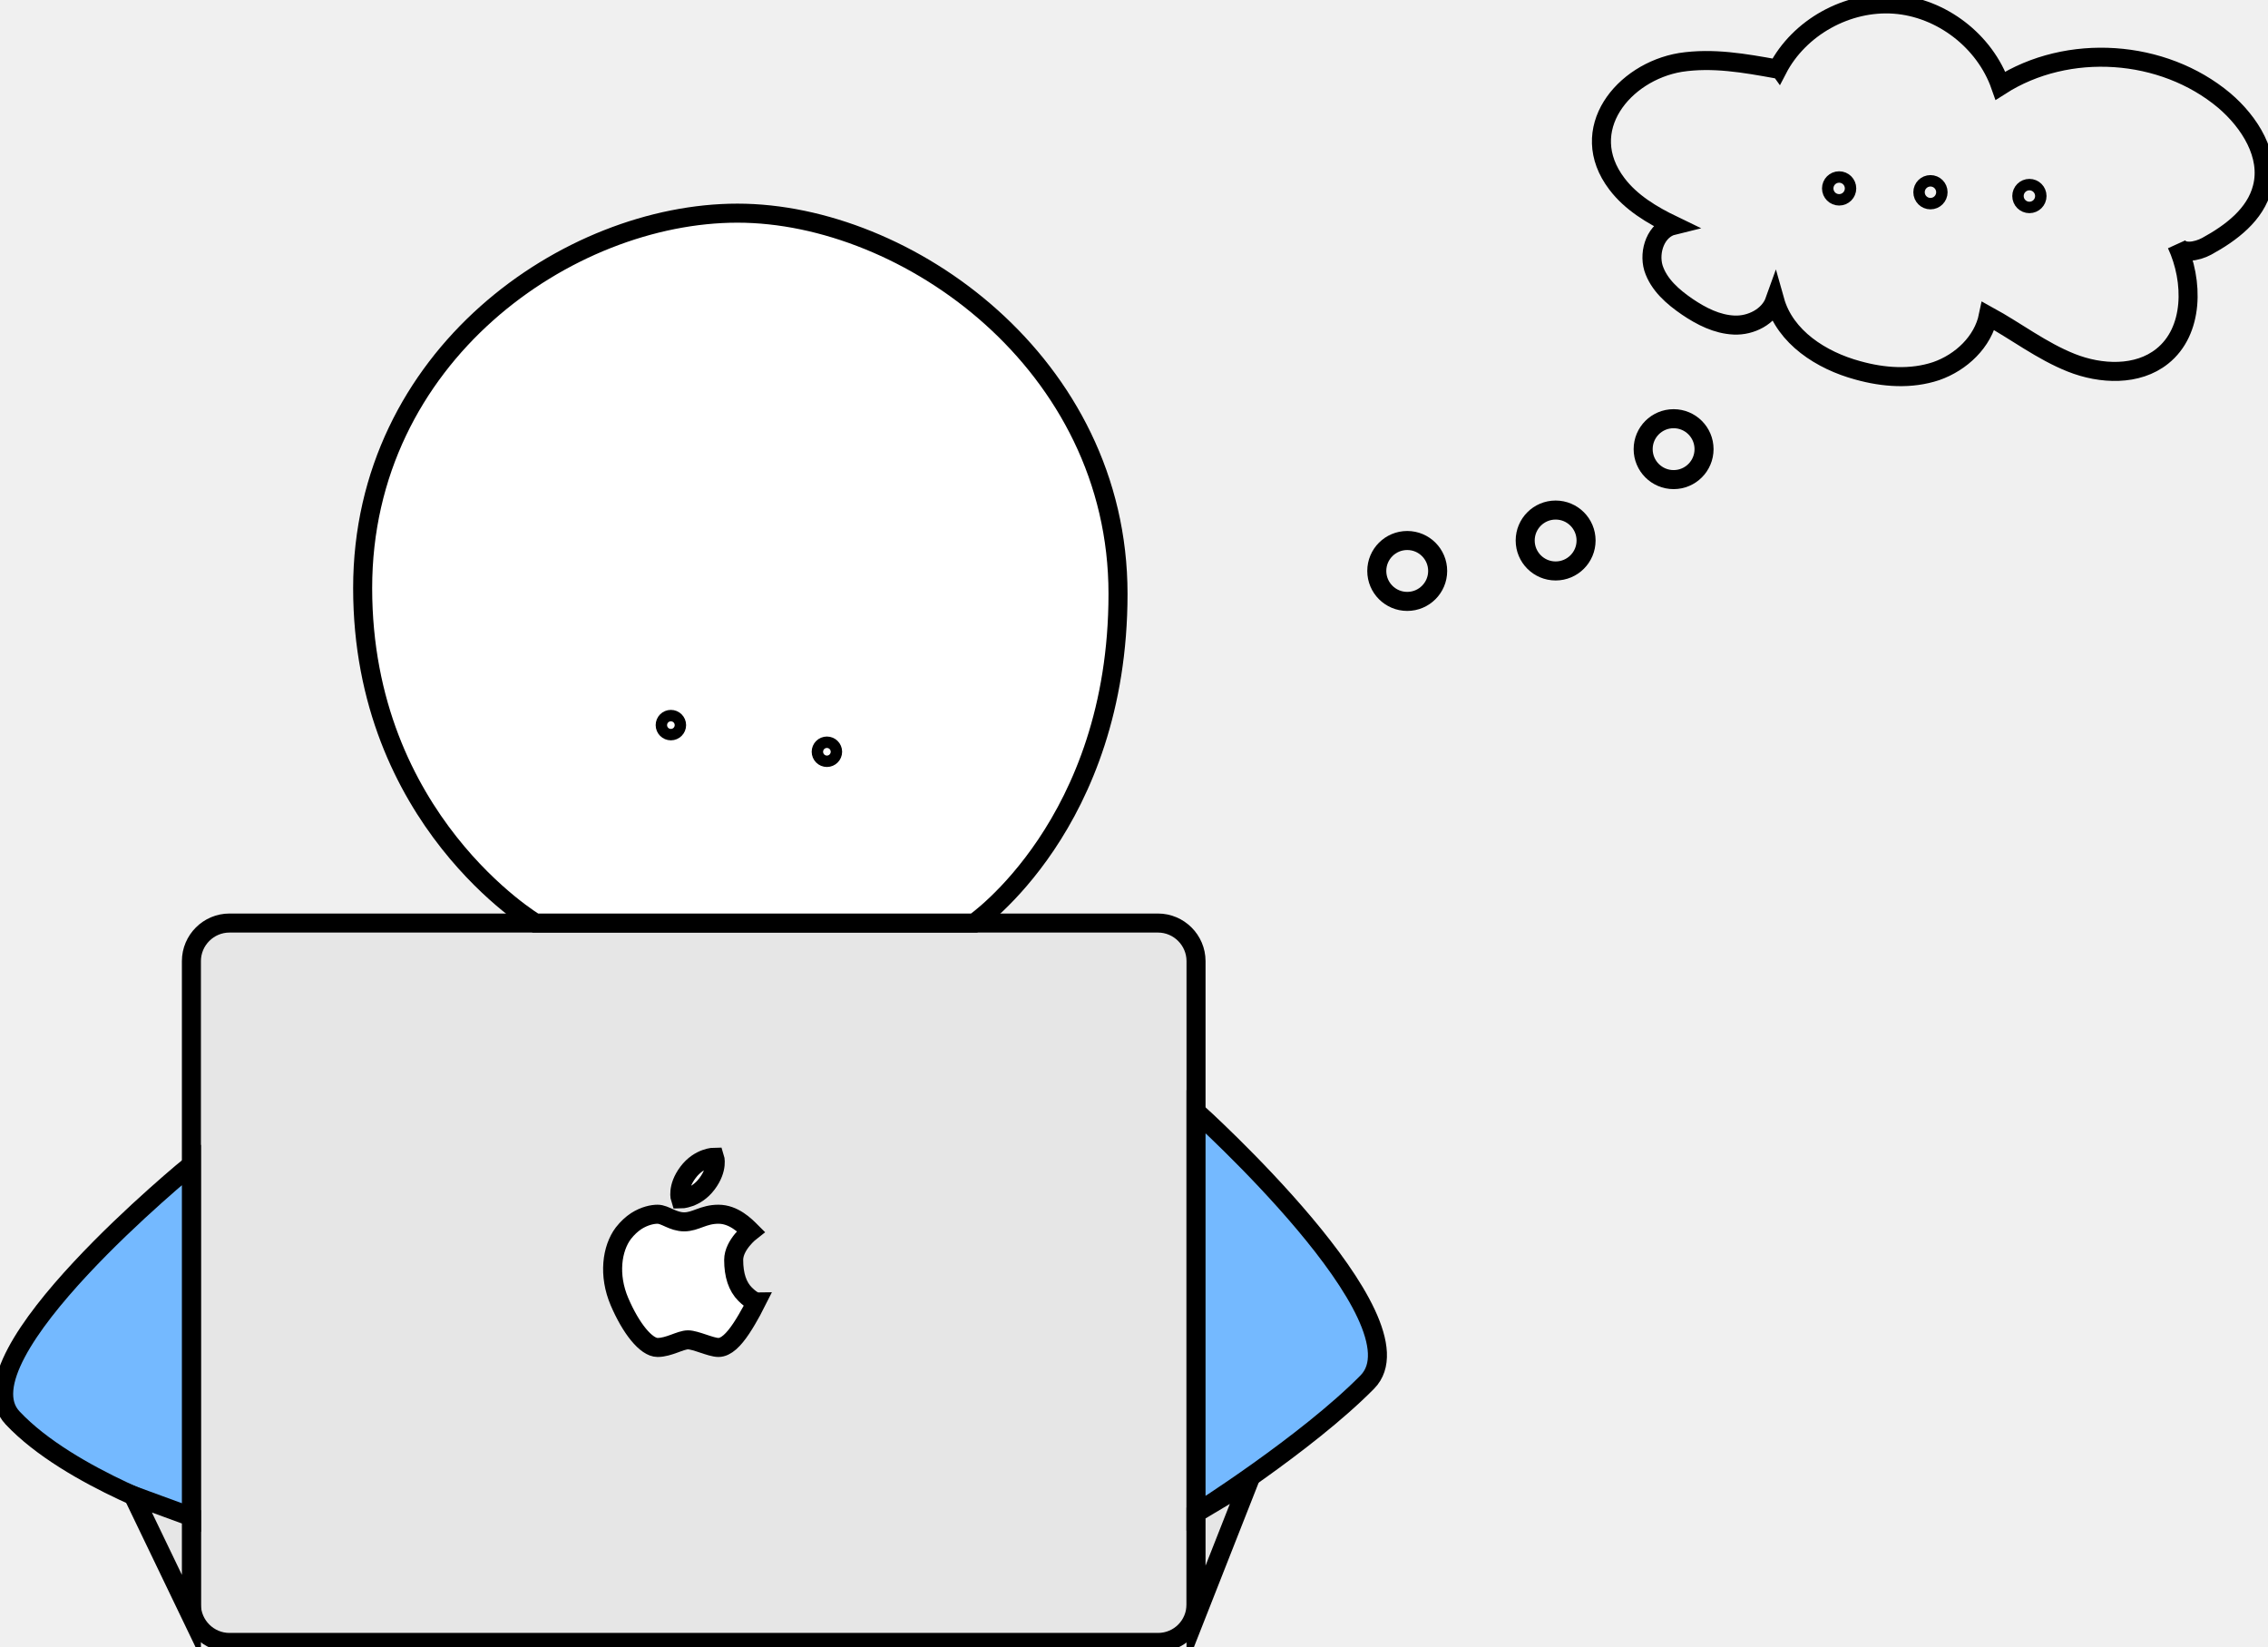
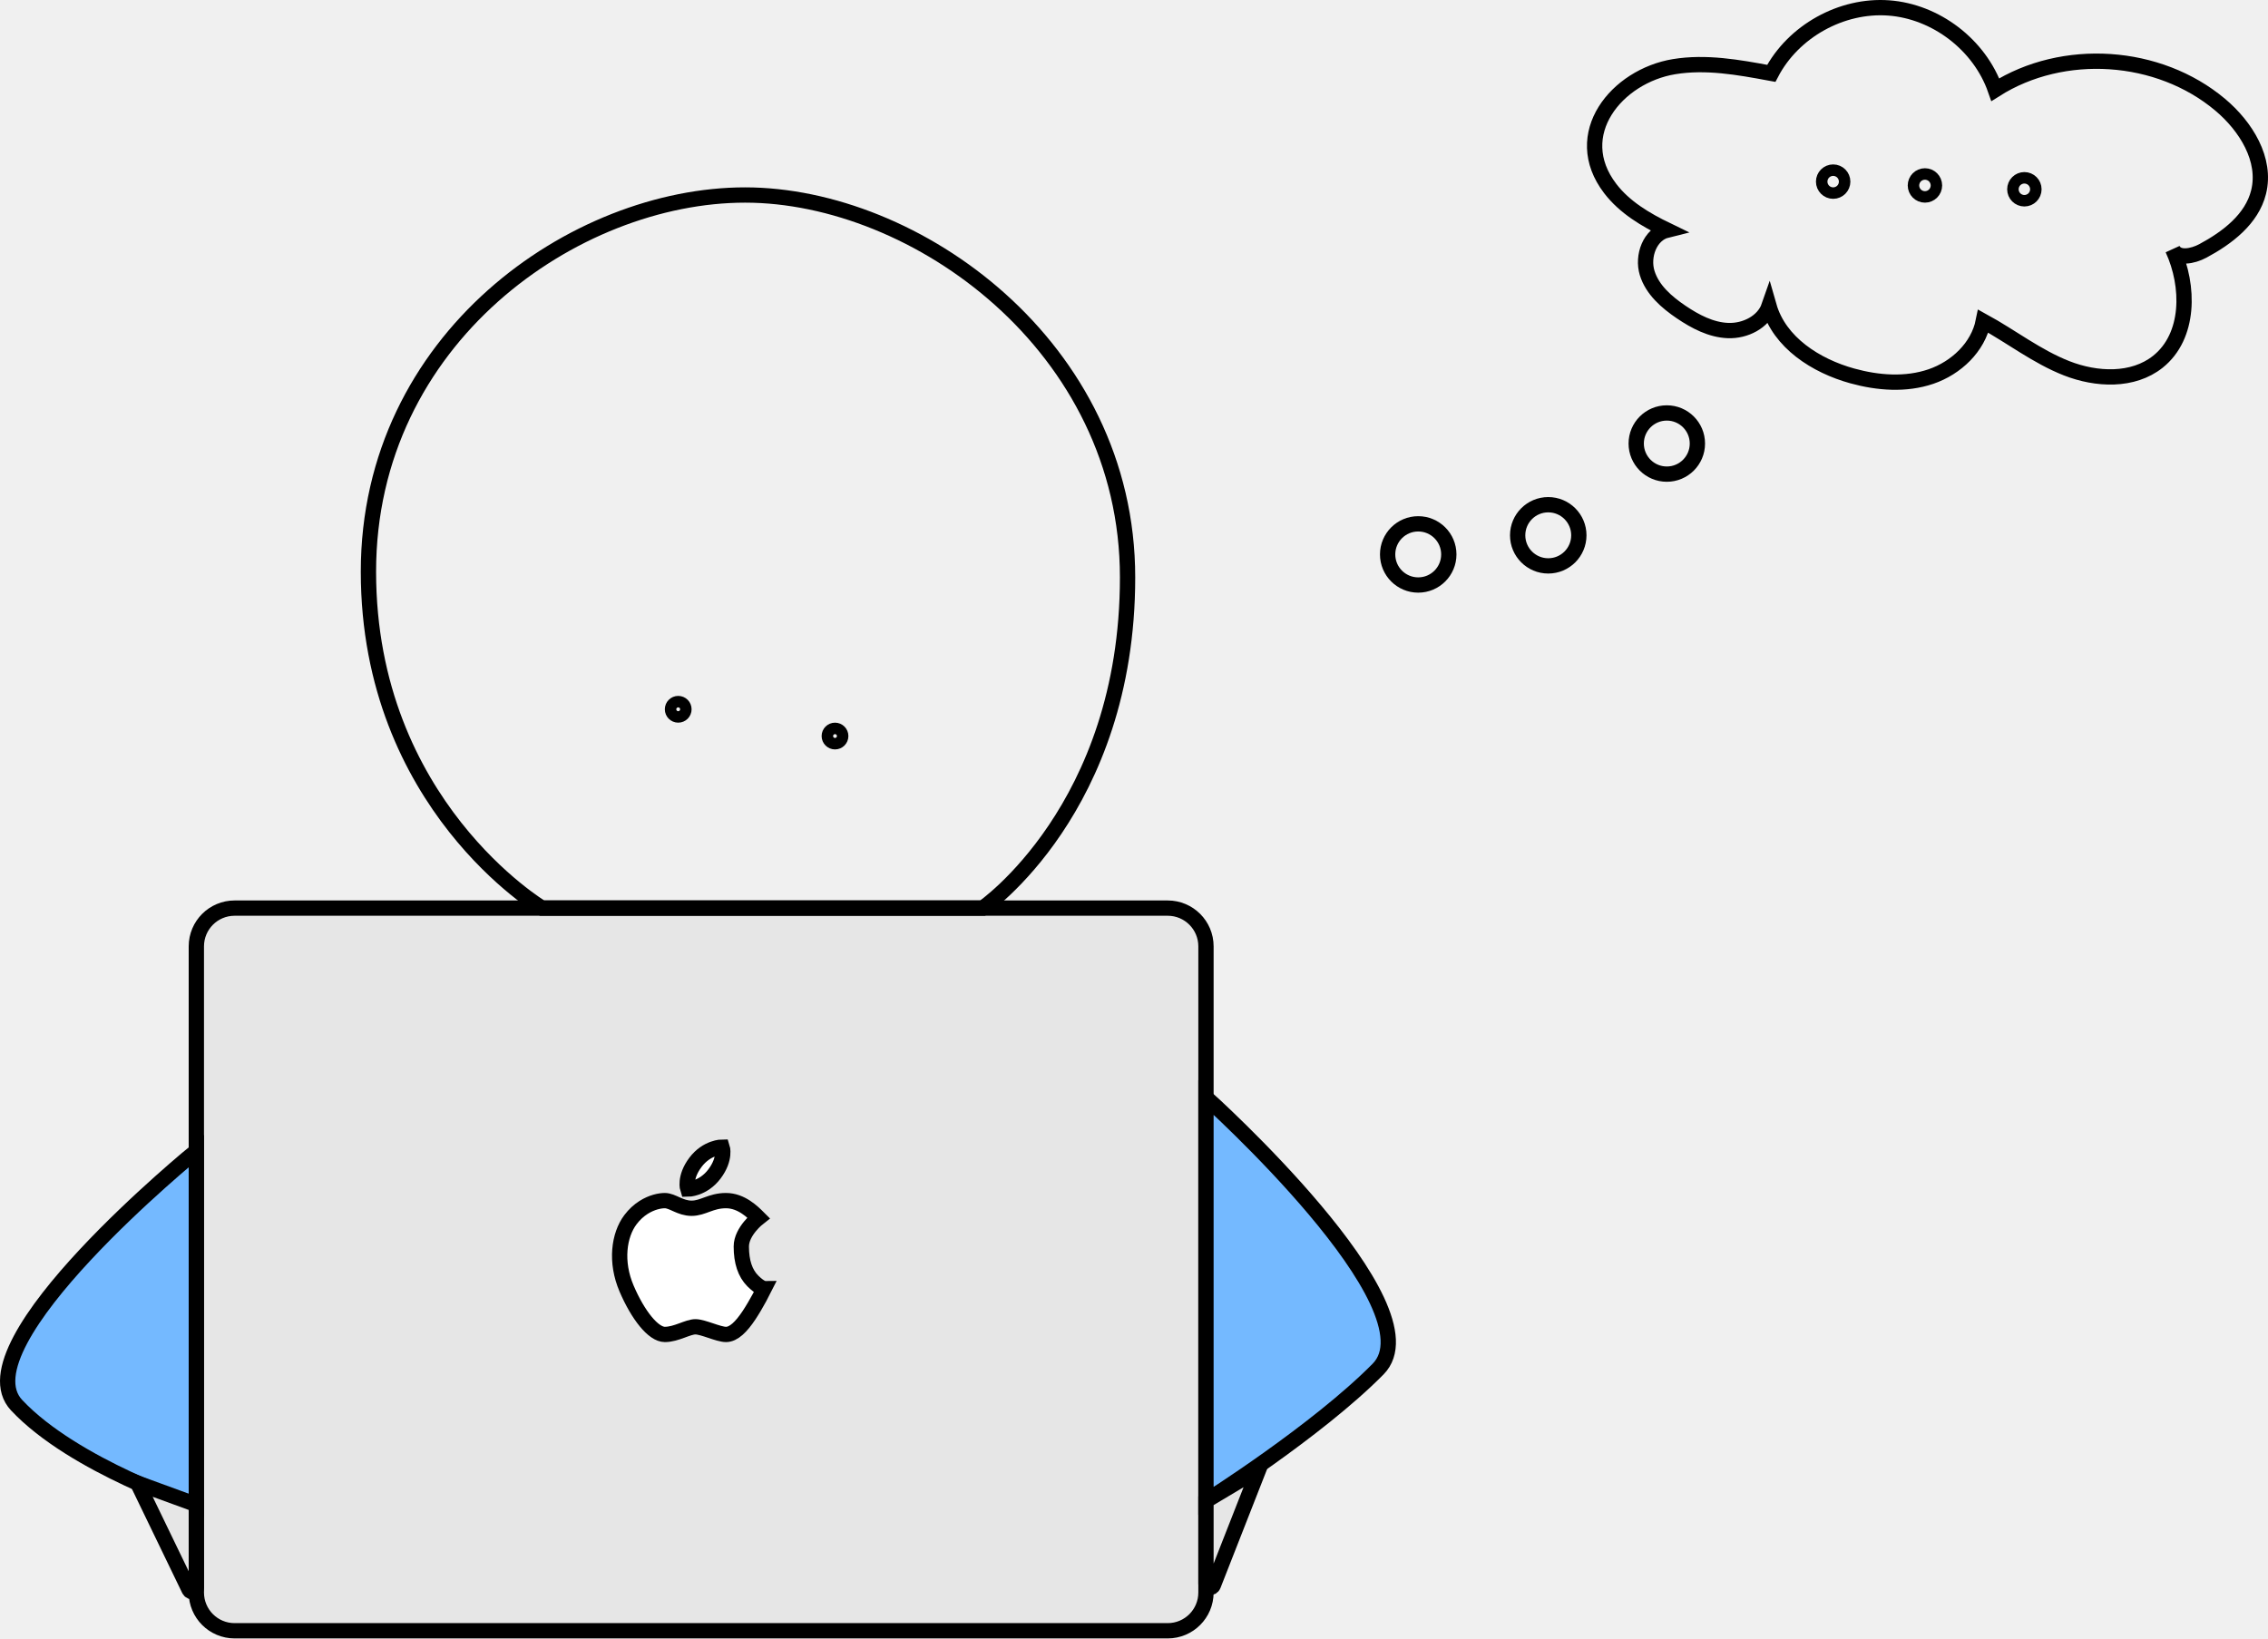
- <svg xmlns="http://www.w3.org/2000/svg" enable-background="new 0 0 596 432.5" viewBox="0 0 596 432.5">
+ <svg xmlns="http://www.w3.org/2000/svg" enable-background="new 0 0 593.044 428.5" viewBox="0 0 593.044 428.5">
  <g stroke="#000" stroke-miterlimit="10">
-     <g stroke-width="5">
-       <path d="m304.3 431.5h-244c-5.5 0-10-4.5-10-10v-169c0-5.5 4.5-10 10-10h244c5.5 0 10 4.5 10 10v169c0 5.5-4.4 10-10 10z" fill="#e6e6e6" />
-       <path d="m50.3 306s-62 50.5-47 66.5 47 26.5 47 26.5z" fill="#74b9ff" />
-       <path d="m314.3 292s61 54.9 45 71.1-45 34.5-45 34.5z" fill="#74b9ff" />
-       <path d="m35 392.9 15.3 31.8v-26.2z" fill="#e6e6e6" />
-       <path d="m314.3 424.5 13.9-35.3-13.9 8.3z" fill="#e6e6e6" />
-       <path d="m95.3 154.5c0-61 54-98.5 98.5-98.5s100 39.5 100 100-37.8 86.5-37.8 86.5h-115.3s-45.4-27-45.4-88z" fill="#fff" />
-       <circle cx="176.3" cy="190.5" fill="none" r="1.5" />
-       <circle cx="217.3" cy="197.5" fill="none" r="1.5" />
-       <circle cx="369.8" cy="150" fill="none" r="8" />
-       <circle cx="408.8" cy="142" fill="none" r="8" />
-       <circle cx="439.8" cy="118" fill="none" r="8" />
+     <g stroke-width="4">
+       <path d="m305.341 426.5h-244c-5.523 0-10-4.477-10-10v-169c0-5.523 4.477-10 10-10h244c5.523 0 10 4.477 10 10v169c0 5.522-4.477 10-10 10z" fill="#e6e6e6" />
+       <path d="m51.341 301s-62 50.5-47 66.5 47 26.483 47 26.483z" fill="#74b9ff" />
+       <path d="m315.341 287s61 54.862 45 71.066-45 34.482-45 34.482z" fill="#74b9ff" />
+       <path d="m35.98 387.891 13.46 27.846c.462.957 1.9.627 1.9-.435v-21.802z" fill="#e6e6e6" />
+       <path d="m317.272 414.576 11.897-30.338-13.828 8.261v21.711c0 1.105 1.527 1.394 1.931.366z" fill="#e6e6e6" />
+       <path d="m96.341 149.5c0-61 54-98.5 98.5-98.5s100 39.5 100 100-37.888 86.5-37.888 86.5h-115.214s-45.398-27-45.398-88z" fill="none" />
+       <circle cx="177.341" cy="185.5" fill="none" r="1.5" />
+       <circle cx="218.341" cy="192.5" fill="none" r="1.5" />
+       <circle cx="370.841" cy="145" fill="none" r="8" />
+       <circle cx="404.841" cy="140" fill="none" r="8" />
+       <circle cx="435.841" cy="116" fill="none" r="8" />
    </g>
-     <circle cx="483.3" cy="49.5" fill="none" r="1.5" stroke-width="6" />
-     <circle cx="507.3" cy="50.5" fill="none" r="1.5" stroke-width="6" />
-     <circle cx="533.3" cy="51.5" fill="none" r="1.5" stroke-width="6" />
-     <path d="m466.8 18.1c.1 0 .2 0 .3.1 5.7-11 18.3-18 30.7-17.1s23.8 9.7 27.9 21.4c17.7-11.3 42.7-9.6 58.8 3.9 6.7 5.7 12.2 14.4 10 22.9-1.8 7.1-8.2 11.9-14.6 15.4-2.6 1.4-6.7 2.2-7.9-.5 4.5 9.7 4.5 22.8-3.8 29.4-6.5 5.2-16.1 4.8-23.9 1.7s-14.5-8.3-21.8-12.3c-1.4 6.8-7.1 12.2-13.7 14.5-6.6 2.2-13.8 1.7-20.6-.2-9.6-2.6-19.1-8.7-21.8-18.3-1.5 4.2-6.3 6.6-10.7 6.4-4.5-.2-8.6-2.3-12.3-4.8-3.8-2.6-7.5-5.8-8.9-10.2-1.3-4.4.7-10.1 5.2-11.2-5.6-2.7-11.1-6-14.8-10.9-10.8-14.2 1.7-29.4 16.7-31.9 8.5-1.3 16.9.2 25.2 1.7z" fill="none" stroke-width="5" />
-     <path d="m187.8 304s-4 0-7 4-2 7-2 7 4 0 7-4 2-7 2-7z" fill="#fff" stroke-width="5" />
-     <path d="m197.3 323.5s-4.5 3.5-4.5 7.5 1 7 3 9 3 2 3 2-2 4-4 7-4 5-6 5-6-2-8-2-5 2-8 2-7-5-10-12-2-14 1-18c1.1-1.4 2.2-2.4 3.4-3.2 2.2-1.4 4.3-1.8 5.6-1.8 2 0 4 2 7 2s5-2 9-2 7 3 8.5 4.5z" fill="#fff" stroke-width="5" />
+     <circle cx="479.341" cy="47.5" fill="none" r="1.5" stroke-width="6" />
+     <circle cx="503.341" cy="48.5" fill="none" r="1.5" stroke-width="6" />
+     <circle cx="529.341" cy="49.5" fill="none" r="1.5" stroke-width="6" />
+     <path d="m462.817 19.124c.114.021.228.043.342.064 5.737-10.992 18.324-18.01 30.691-17.111s23.807 9.663 27.894 21.369c17.743-11.253 42.702-9.582 58.787 3.935 6.725 5.652 12.173 14.351 10.047 22.875-1.76 7.059-8.161 11.929-14.571 15.368-2.623 1.407-6.675 2.246-7.901-.466 4.472 9.694 4.497 22.781-3.846 29.443-6.53 5.214-16.083 4.771-23.863 1.719-7.779-3.051-14.47-8.3-21.796-12.319-1.362 6.82-7.109 12.231-13.691 14.477s-13.847 1.692-20.552-.158c-9.552-2.636-19.06-8.738-21.788-18.264-1.461 4.209-6.26 6.561-10.712 6.395-4.452-.167-8.576-2.348-12.266-4.844-3.816-2.582-7.546-5.818-8.893-10.225s.714-10.098 5.189-11.199c-5.574-2.697-11.083-5.958-14.843-10.877-10.847-14.19 1.736-29.412 16.704-31.871 8.308-1.365 16.786.144 25.068 1.689z" fill="none" stroke-width="4" />
+     <path d="m188.841 300s-4 0-7 4-2 7-2 7 4 0 7-4 2-7 2-7z" fill="#fff" stroke-width="4" />
+     <path d="m198.341 318.5s-4.5 3.5-4.5 7.5 1 7 3 9 3 2 3 2-2 4-4 7-4 5-6 5-6-2-8-2-5 2-8 2-7-5-10-12-2-14 1-18c1.058-1.41 2.239-2.447 3.414-3.199 2.158-1.381 4.291-1.801 5.586-1.801 2 0 4 2 7 2s5-2 9-2 7 3 8.5 4.5z" fill="#fff" stroke-width="4" />
  </g>
</svg>
